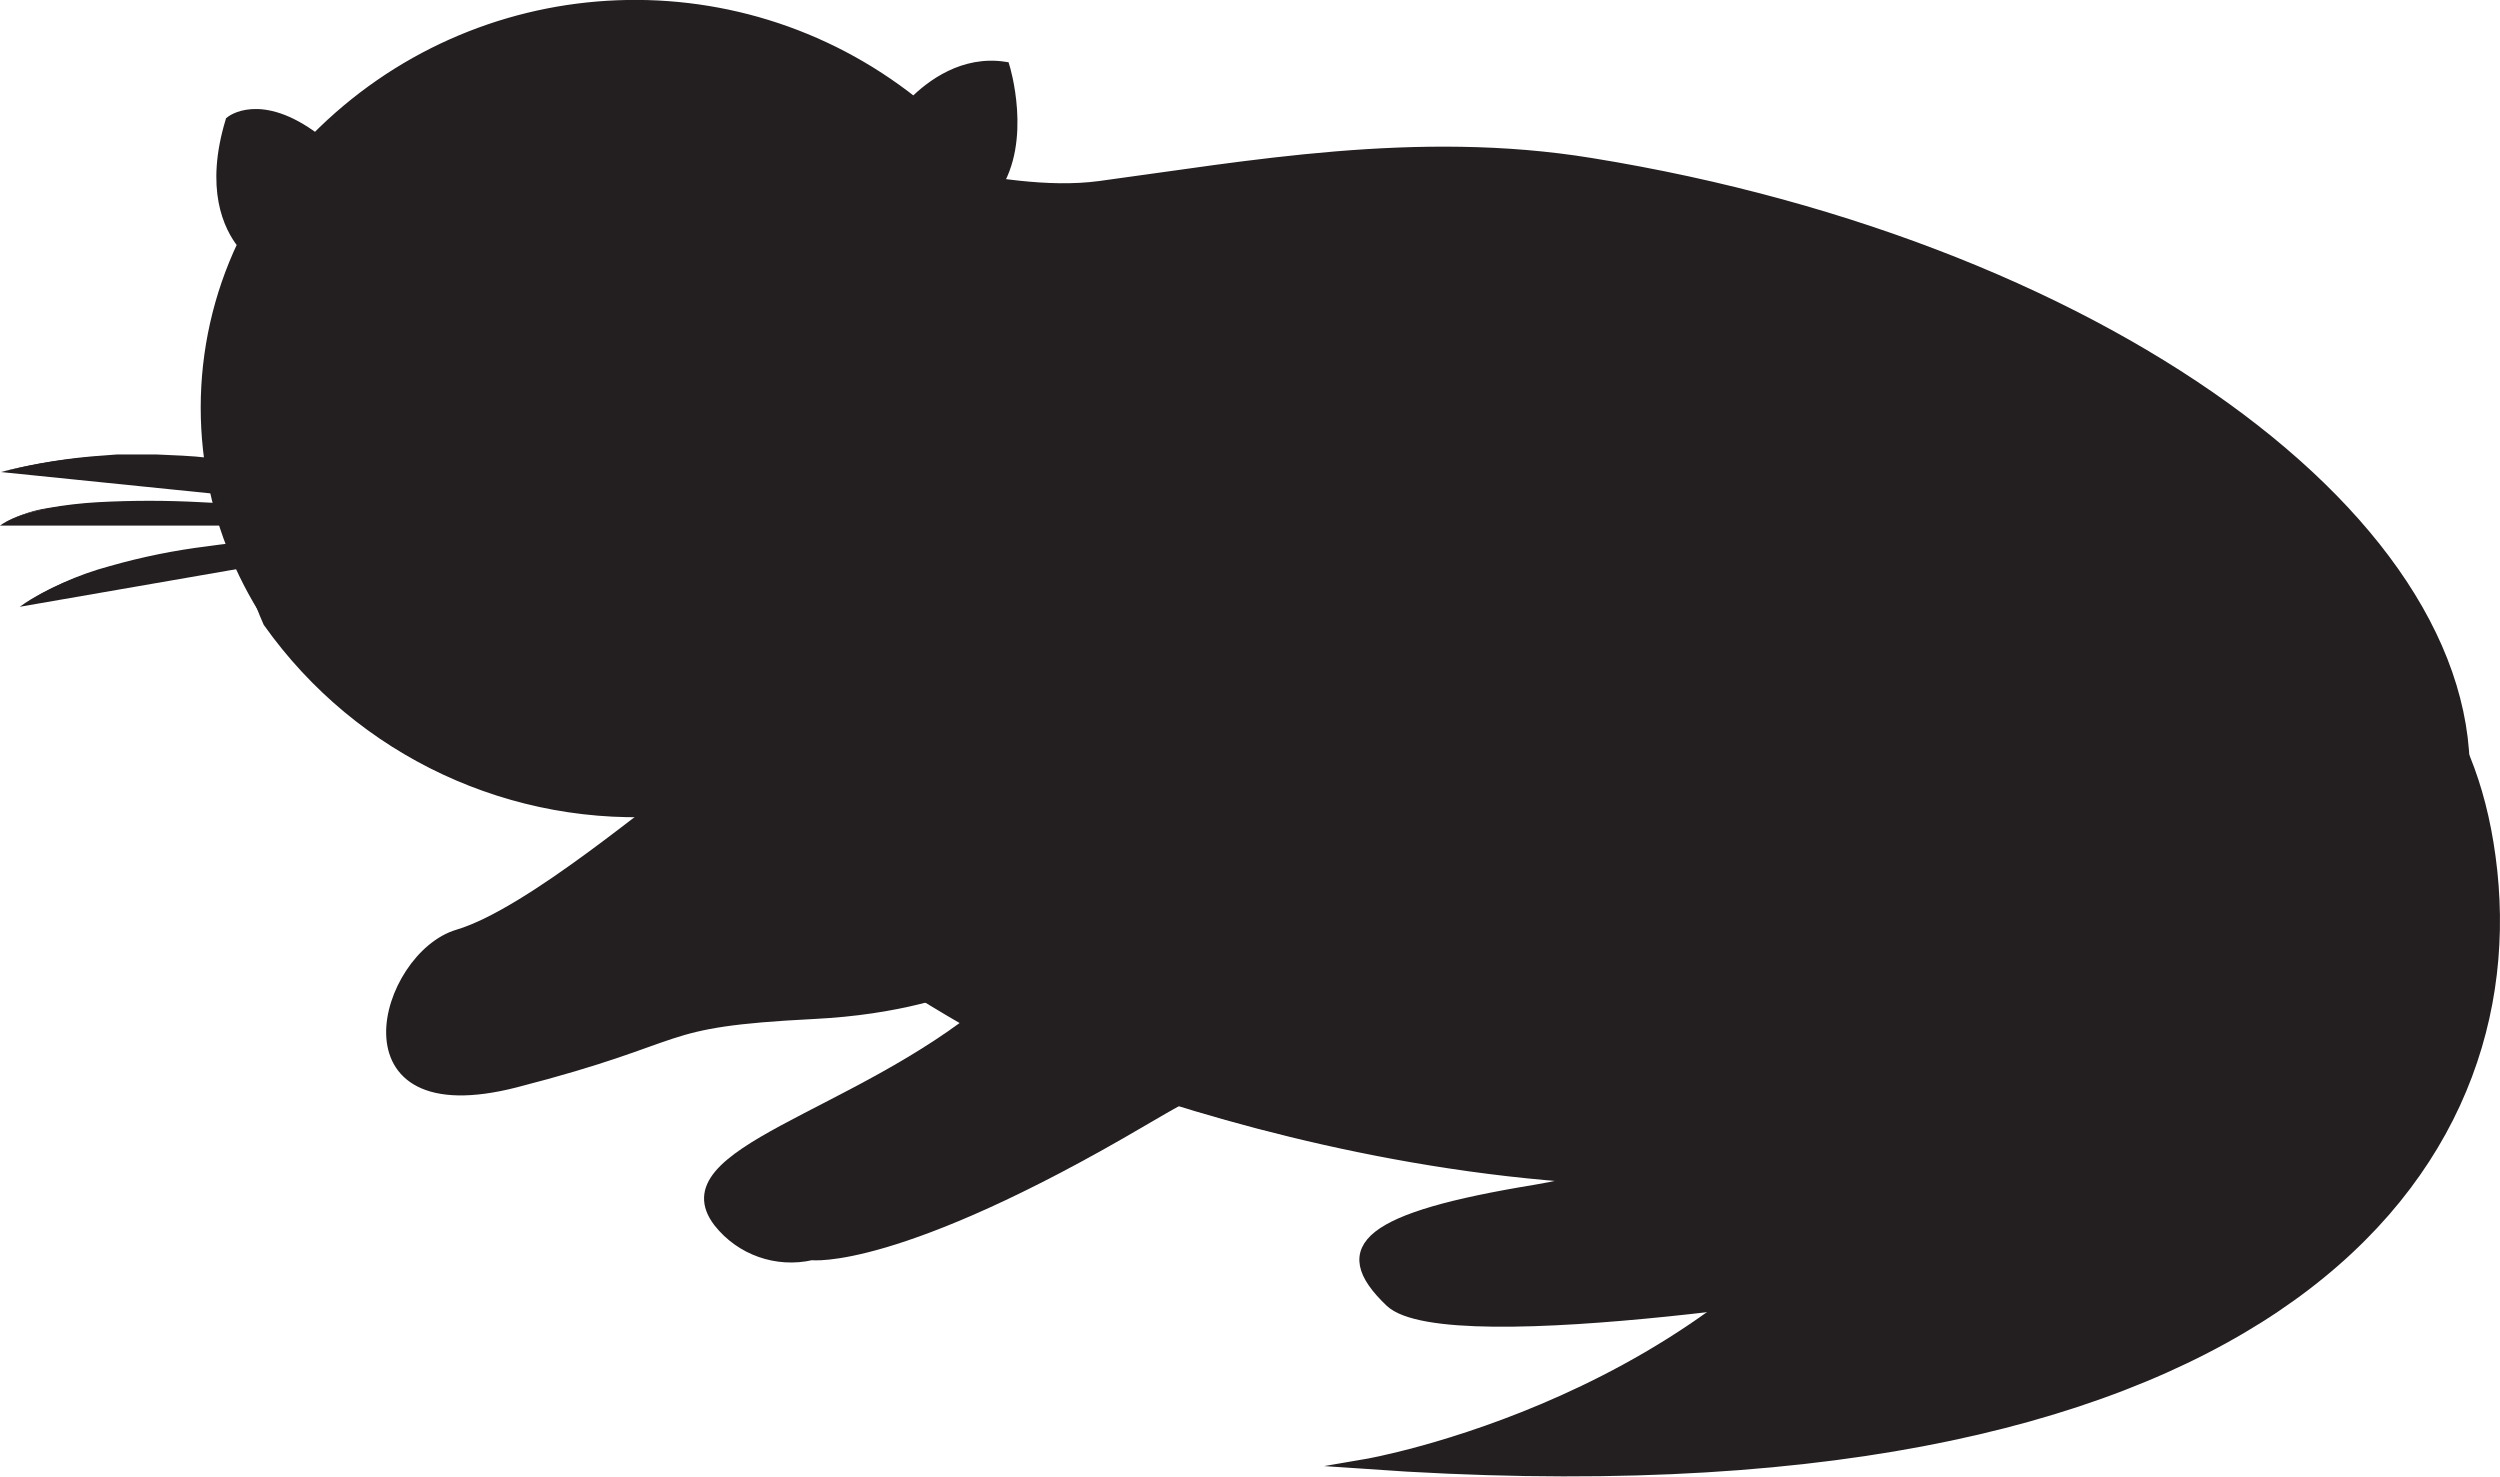
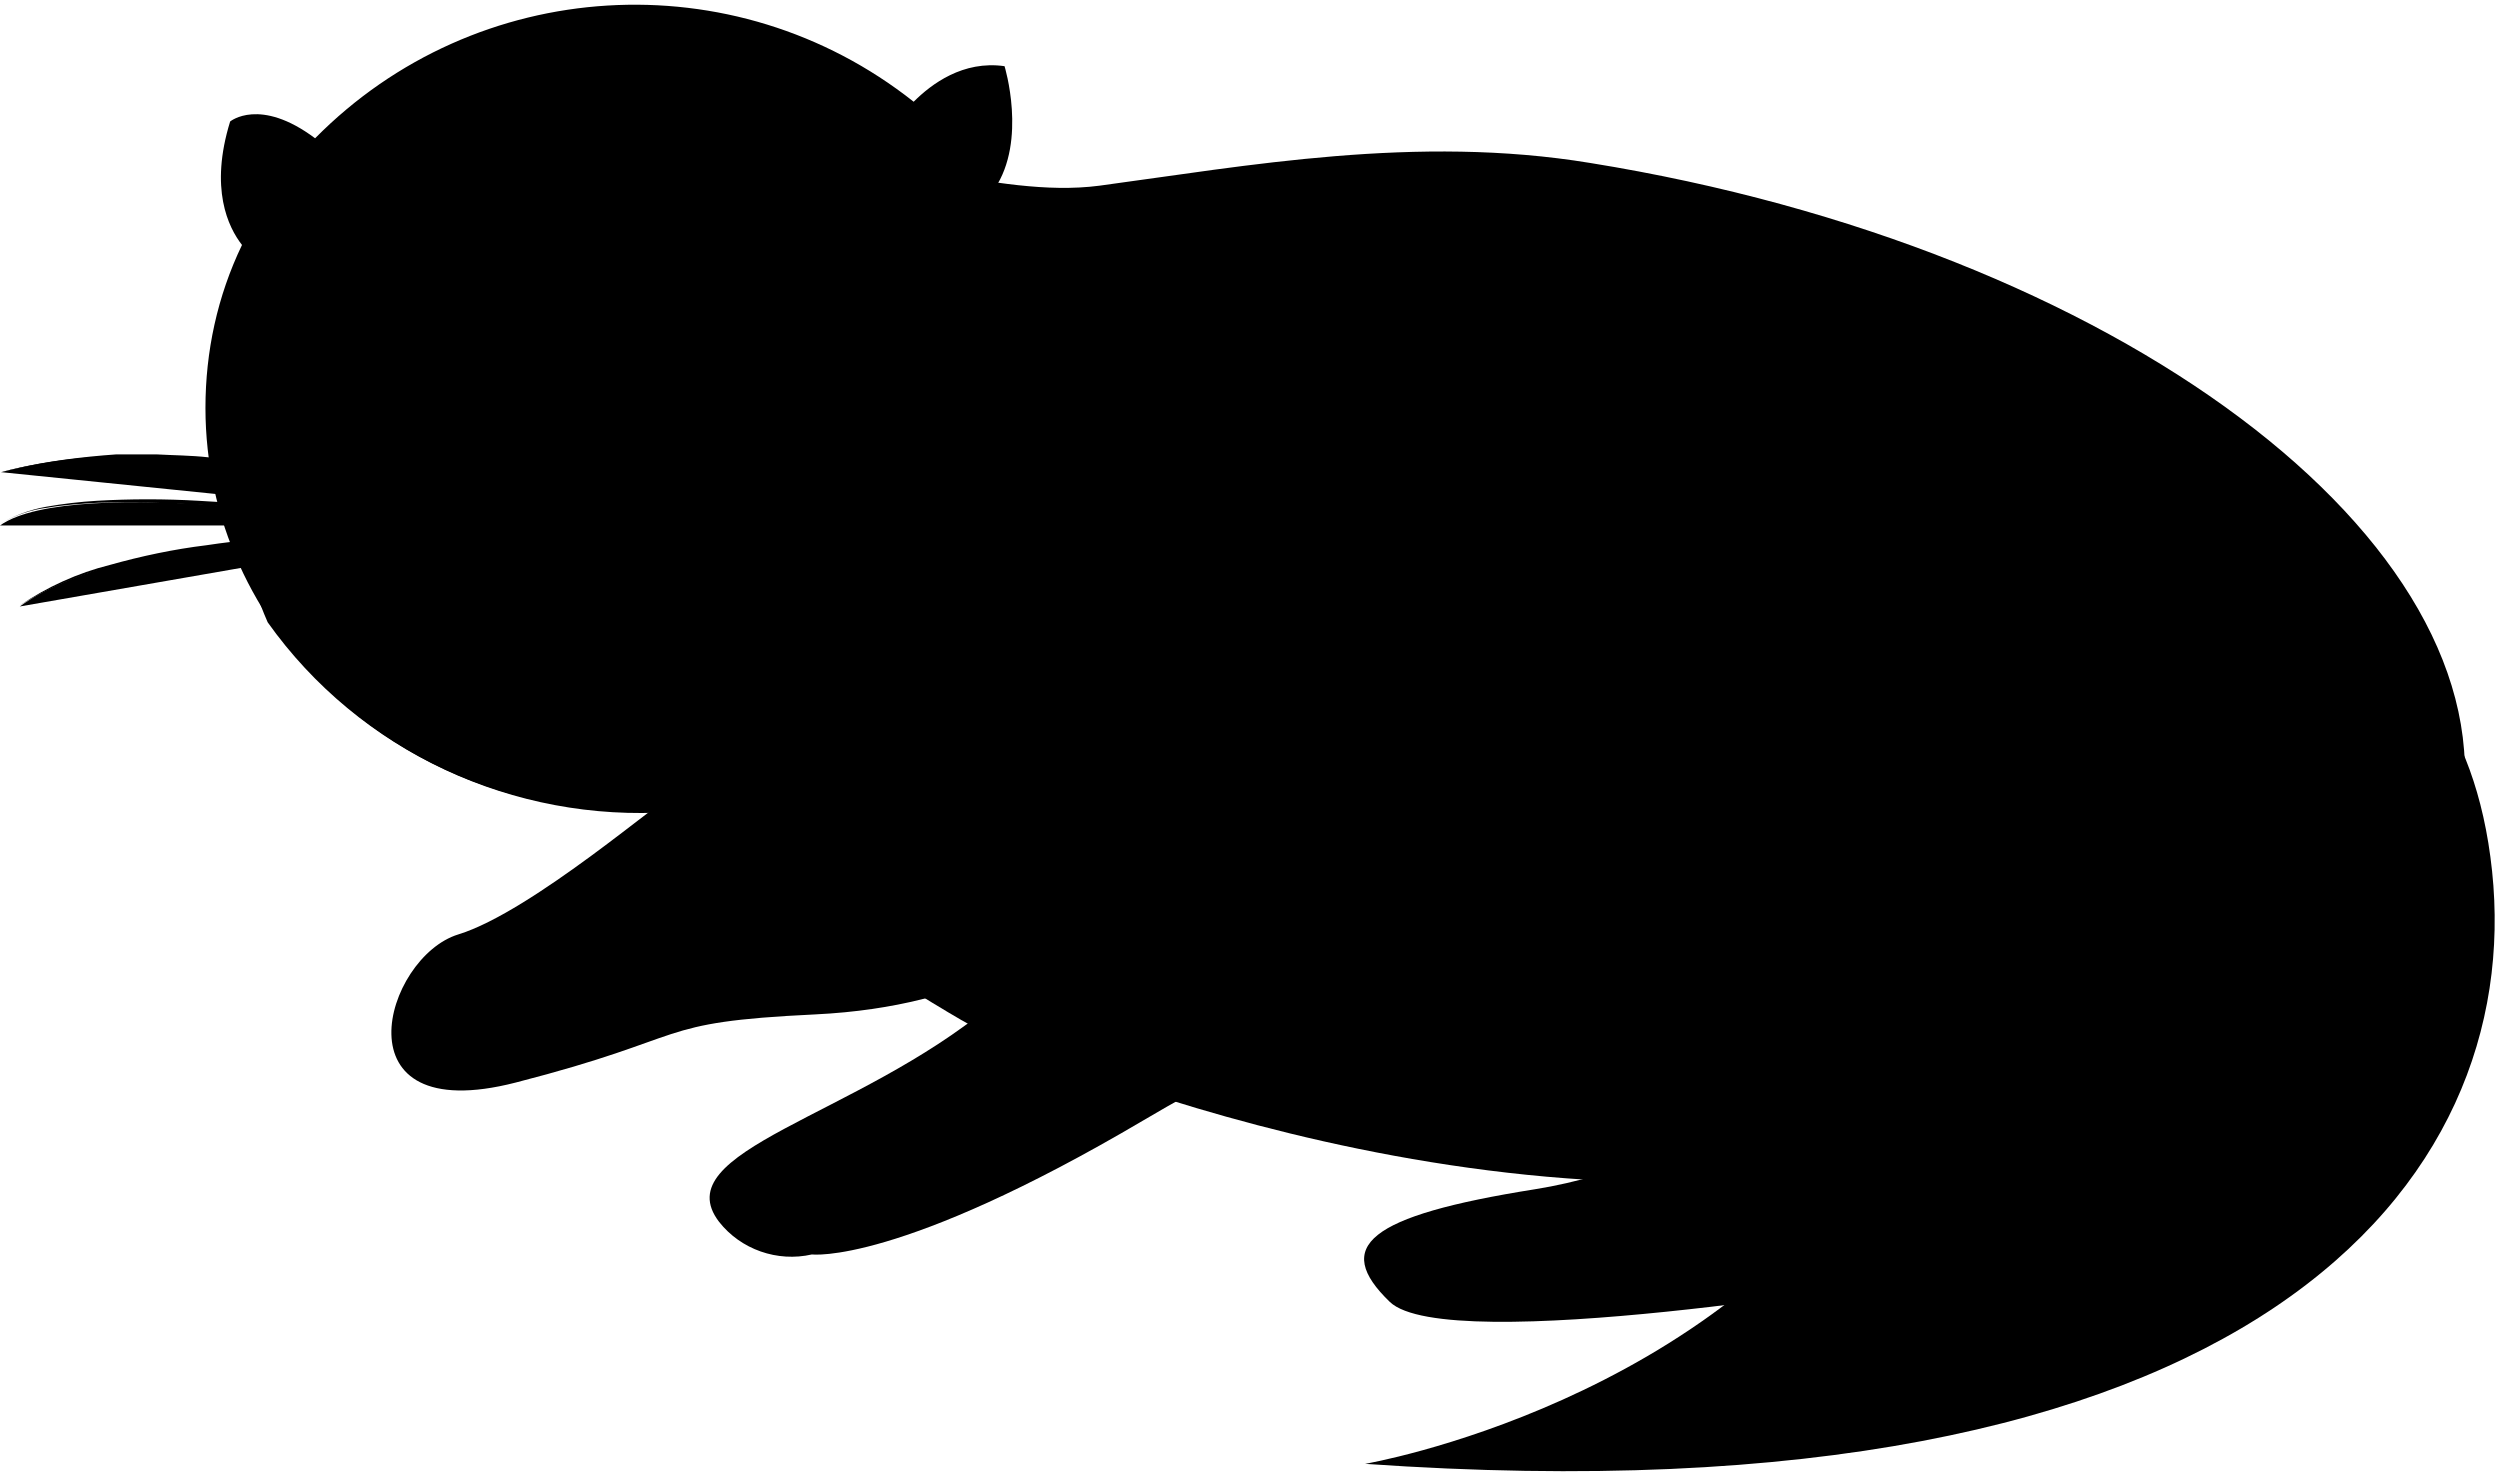
- <svg xmlns="http://www.w3.org/2000/svg" viewBox="0 0 253.1 149.44">
-   <defs>
-     <style>.cls-1,.cls-2,.cls-3{fill:#231f20;}.cls-1,.cls-2{stroke:#231f20;stroke-miterlimit:10;}.cls-2{stroke-width:1.64px;}</style>
-   </defs>
-   <g id="Layer_2" data-name="Layer 2">
+ <svg xmlns="http://www.w3.org/2000/svg" version="1.1" id="Layer_1" x="0px" y="0px" viewBox="107 -54.4 253.1 149.4" style="enable-background:new 107 -54.4 253.1 149.4;" xml:space="preserve">
+   <g id="Layer_2">
    <g id="Otter">
-       <path class="cls-1" d="M249.19,82.58c-4.53,27.87-51.35,43.44-104.56,34.78S52,79.08,56.5,51.21c2-12,8.25-29.08,23.45-34,8.38-2.75,20.71,3.05,31.42,1.61,14.91-2,32.09-5.2,49.69-2.33C214.27,25.1,253.73,54.71,249.19,82.58Z" />
-       <path class="cls-1" d="M221.52,59.07S249,56.85,252.33,88.22s-23.87,66.34-114.09,60c0,0,35.81-6.11,52.46-33.59S192.09,63.24,221.52,59.07Z" />
-       <path class="cls-1" d="M68.29,80.45c-.84,0-14.44,11.93-21.93,14.15s-12.49,19.71,5.83,15,13.6-6.1,30.25-6.94S106,95.16,106,95.16Z" />
-       <path class="cls-1" d="M100.72,19.12c3.32-4.89,1-12.37,1-12.37-4.17-.64-7.45,1.8-9.22,3.57A45.45,45.45,0,0,0,31.94,14c-5.63-4.22-8.62-1.74-8.62-1.74-2.06,6.83-.21,10.69,1.22,12.48a38.53,38.53,0,0,0-3.72,16.53c0,22.53,19.45,40.8,43.44,40.8s43.44-18.27,43.44-40.8A38.88,38.88,0,0,0,100.72,19.12Z" />
-       <path class="cls-1" d="M27.13,63S18,42.87,30.88,43.56s13.19,5.69,18.74,3.75,7.77-5.55,13.6-4.44,11.24,5.41,19.71,2.77,10.13-9.44,15.54-6.38,4.17,14.57,4,26.92,7.27,22.53,13,24c0,0,25.29,6,29.77,7,4.13,1,44.87,20.67,44.83,20.68-45.39,7.91-91.3-14.12-91.54-14.12-.41,0-24.84-14.58-30.53-21.65A45.6,45.6,0,0,1,27.13,63Z" />
-       <path class="cls-1" d="M64.4,50.54c0,1.41-2.64,4.23-5.9,4.23S52.6,52,52.6,50.54,55.24,48,58.5,48,64.4,49.12,64.4,50.54Z" />
-       <path class="cls-2" d="M42.47,61.29c.19.54,5.65,5.63,17.15.16,0,0,10.4,7.3,20.32-3.47" />
-       <ellipse class="cls-1" cx="62.21" cy="50.74" rx="1.21" ry="0.69" />
-       <path class="cls-1" d="M152.4,99.18s-11.66-.41-36.65,14.3-33.58,13.6-33.58,13.6a9.36,9.36,0,0,1-9.44-3.33c-5.48-7.15,13.88-10.55,27.48-21.93s15.54-13,16.66-12.77S149.07,87.52,152.4,99.18Z" />
-       <path class="cls-1" d="M25.4,23.19c-.26.15-2.64-4.23-.76-9.09A6.69,6.69,0,0,1,27.06,21,3.27,3.27,0,0,1,25.4,23.19Z" />
-       <path class="cls-1" d="M100.9,8s2.29,6.94-1.31,9.79C99.59,17.78,94.73,15.21,100.9,8Z" />
-       <circle class="cls-1" cx="38.1" cy="52.58" r="0.52" />
-       <circle class="cls-1" cx="44.03" cy="52.17" r="0.52" />
-       <circle class="cls-1" cx="43.88" cy="55.65" r="0.78" />
-       <circle class="cls-1" cx="75.73" cy="49.36" r="0.78" />
-       <circle class="cls-1" cx="46.95" cy="53.31" r="0.36" />
-       <circle class="cls-1" cx="72.97" cy="56.02" r="0.36" />
-       <circle class="cls-1" cx="71.25" cy="50.14" r="0.36" />
-       <circle class="cls-1" cx="38.78" cy="54.77" r="0.36" />
-       <circle class="cls-1" cx="33.62" cy="52.79" r="0.36" />
-       <circle class="cls-1" cx="79.06" cy="53.94" r="0.36" />
-       <circle class="cls-1" cx="71.51" cy="52.95" r="0.36" />
-       <circle class="cls-1" cx="82.86" cy="49.15" r="0.36" />
-       <circle class="cls-1" cx="86.61" cy="50.14" r="0.36" />
-       <circle class="cls-1" cx="68.55" cy="54.4" r="0.47" />
-       <circle class="cls-1" cx="75" cy="53.47" r="0.57" />
-       <circle class="cls-1" cx="35.65" cy="55.34" r="0.57" />
-       <circle class="cls-1" cx="83.28" cy="52.27" r="0.57" />
-       <circle class="cls-1" cx="80.05" cy="50.81" r="0.52" />
-       <circle class="cls-1" cx="37.37" cy="50.08" r="0.52" />
-       <circle class="cls-1" cx="68.5" cy="48.42" r="0.52" />
-       <circle class="cls-1" cx="40.91" cy="49.56" r="0.42" />
-       <circle class="cls-1" cx="50.02" cy="56.69" r="0.47" />
-       <circle class="cls-1" cx="29.88" cy="51.54" r="0.47" />
-       <circle class="cls-1" cx="33.88" cy="48.78" r="0.36" />
-       <path class="cls-3" d="M41.43,52S21.34,42.28.1,47.79" />
-       <path class="cls-3" d="M41.25,52.33a65.86,65.86,0,0,0-9.87-3.55,72.17,72.17,0,0,0-10.32-2c-1.74-.25-3.49-.34-5.25-.45-.87,0-1.75,0-2.63,0H11.86l-1.32.07A55.87,55.87,0,0,0,.1,47.79a56.69,56.69,0,0,1,10.43-1.68l1.32-.1h1.32c.89,0,1.77,0,2.65,0,1.77.08,3.53.13,5.29.34a72.59,72.59,0,0,1,10.43,1.86,65.9,65.9,0,0,1,10.07,3.4Z" />
-       <path class="cls-3" d="M40.81,53.21c-.42,0-33.42-5.31-40.81,0" />
-       <path class="cls-3" d="M40.81,53.62l-5.17-.75c-1.7-.23-3.4-.45-5.11-.65-3.41-.41-6.83-.75-10.26-1A98.49,98.49,0,0,0,10,51.05a41.84,41.84,0,0,0-5.12.49A12.8,12.8,0,0,0,0,53.21a12.92,12.92,0,0,1,4.82-1.77,42,42,0,0,1,5.13-.6,96.39,96.39,0,0,1,10.34,0c3.44.15,6.88.42,10.31.75s6.91.76,10.21,1.2Z" />
-       <path class="cls-3" d="M41,54.66S13.53,53.21,2,61.43" />
-       <path class="cls-3" d="M41,55.08c-3.32-.18-6.67-.19-10-.1s-6.68.31-10,.7a64.48,64.48,0,0,0-9.85,1.83A30.77,30.77,0,0,0,2,61.43a30.79,30.79,0,0,1,9.12-4.12,64.62,64.62,0,0,1,9.84-2c3.33-.47,6.67-.76,10-.91s6.71-.22,10.08-.11Z" />
-       <path class="cls-3" d="M75.57,50.29s20.09-9.68,41.33-4.16" />
-       <path class="cls-3" d="M75.39,49.92a66.32,66.32,0,0,1,10.07-3.41A72.45,72.45,0,0,1,95.9,44.66c1.75-.21,3.52-.27,5.28-.35.88,0,1.77,0,2.65,0l1.32,0,1.32.1a55.73,55.73,0,0,1,10.43,1.68,55.88,55.88,0,0,0-10.44-1.48l-1.32-.07h-1.31c-.88,0-1.76,0-2.64,0-1.75.12-3.51.21-5.25.45a72.44,72.44,0,0,0-10.32,2,65.59,65.59,0,0,0-9.87,3.56Z" />
-       <path class="cls-3" d="M76.2,51.54c.41,0,33.41-5.31,40.8,0" />
-       <path class="cls-3" d="M76.2,51.13c3.29-.44,6.8-.87,10.21-1.2s6.86-.61,10.31-.76a98.87,98.87,0,0,1,10.33,0,40.11,40.11,0,0,1,5.13.61A12.84,12.84,0,0,1,117,51.54a12.91,12.91,0,0,0-4.83-1.66,42,42,0,0,0-5.13-.5,98.36,98.36,0,0,0-10.3.21c-3.43.22-6.85.56-10.27,1-1.7.2-3.41.42-5.11.66L76.2,52Z" />
-       <path class="cls-3" d="M76,53s27.48-1.46,39,6.77" />
-       <path class="cls-3" d="M76,52.58c3.37-.11,6.72,0,10.07.11s6.7.45,10,.92a63.77,63.77,0,0,1,9.85,2A30.93,30.93,0,0,1,115,59.77a30.74,30.74,0,0,0-9.18-3.93A65.8,65.8,0,0,0,96,54c-3.32-.4-6.65-.62-10-.7s-6.69-.08-10,.09Z" />
-       <path class="cls-1" d="M190.43,106c-1.42-.87-18.05,11.66-35,14.44s-20.54,5.83-14.71,11.38,51.63-2.22,51.63-2.22S202.64,113.48,190.43,106Z" />
-       <ellipse class="cls-1" cx="44.54" cy="35.85" rx="6.08" ry="7.75" />
-       <ellipse class="cls-1" cx="77.37" cy="35.85" rx="6.08" ry="7.75" />
-       <circle class="cls-1" cx="46.79" cy="34.1" r="1.83" />
-       <circle class="cls-1" cx="79.62" cy="34.1" r="1.83" />
+       <path d="M356.2,28.1c-4.5,27.9-51.4,43.4-104.6,34.8S159,24.6,163.5-3.2c2-12,8.3-29.1,23.4-34c8.4-2.8,20.7,3,31.4,1.6    c14.9-2,32.1-5.2,49.7-2.3C321.3-29.3,360.7,0.3,356.2,28.1z" />
+       <path d="M328.5,4.6c0,0,27.5-2.2,30.8,29.2c3.3,31.4-23.9,66.3-114.1,60c0,0,35.8-6.1,52.5-33.6S299.1,8.8,328.5,4.6z" />
+       <path d="M175.3,26c-0.8,0-14.4,11.9-21.9,14.2s-12.5,19.7,5.8,15s13.6-6.1,30.3-6.9s23.6-7.5,23.6-7.5L175.3,26z" />
+       <path d="M207.7-35.3c3.3-4.9,1-12.4,1-12.4c-4.2-0.6-7.4,1.8-9.2,3.6c-18.2-14.4-44.3-12.8-60.6,3.7c-5.6-4.2-8.6-1.7-8.6-1.7    c-2.1,6.8-0.2,10.7,1.2,12.5c-2.5,5.2-3.7,10.8-3.7,16.5c0,22.5,19.5,40.8,43.4,40.8s43.4-18.3,43.4-40.8    C214.7-21.1,212.2-28.8,207.7-35.3z" />
+       <path d="M134.1,8.6c0,0-9.1-20.1,3.8-19.4c12.9,0.7,13.2,5.7,18.7,3.8c5.6-1.9,7.8-5.5,13.6-4.4s11.2,5.4,19.7,2.8    s10.1-9.4,15.5-6.4s4.2,14.6,4,26.9s7.3,22.5,13,24c0,0,25.3,6,29.8,7c4.1,1,44.9,20.7,44.8,20.7c-45.4,7.9-91.3-14.1-91.5-14.1    c-0.4,0-24.8-14.6-30.5-21.7C159,28.9,143.4,21.7,134.1,8.6z" />
+       <path d="M171.4-3.9c0,1.4-2.6,4.2-5.9,4.2s-5.9-2.8-5.9-4.2s2.6-2.5,5.9-2.5S171.4-5.3,171.4-3.9z" />
+       <path d="M149.5,6.8c0.2,0.5,5.6,5.6,17.1,0.2c0,0,10.4,7.3,20.3-3.5" />
+       <ellipse cx="169.2" cy="-3.7" rx="1.2" ry="0.7" />
+       <path d="M259.4,44.7c0,0-11.7-0.4-36.6,14.3s-33.6,13.6-33.6,13.6c-3.5,0.8-7.2-0.5-9.4-3.3c-5.5-7.2,13.9-10.6,27.5-21.9    s15.5-13,16.7-12.8S256.1,33.1,259.4,44.7z" />
+       <path d="M132.4-31.3c-0.3,0.1-2.6-4.2-0.8-9.1c2.1,1.6,3.1,4.3,2.4,6.9C133.9-32.5,133.2-31.7,132.4-31.3z" />
+       <path d="M207.9-46.4c0,0,2.3,6.9-1.3,9.8C206.6-36.7,201.7-39.2,207.9-46.4z" />
+       <circle cx="145.1" cy="-1.9" r="0.5" />
+       <circle cx="151" cy="-2.3" r="0.5" />
+       <circle cx="150.9" cy="1.2" r="0.8" />
+       <circle cx="182.7" cy="-5.1" r="0.8" />
+       <circle cx="153.9" cy="-1.1" r="0.4" />
+       <circle cx="180" cy="1.6" r="0.4" />
+       <circle cx="178.3" cy="-4.3" r="0.4" />
+       <circle cx="145.8" cy="0.3" r="0.4" />
+       <circle cx="140.6" cy="-1.7" r="0.4" />
+       <circle cx="186.1" cy="-0.5" r="0.4" />
+       <circle cx="178.5" cy="-1.5" r="0.4" />
+       <circle cx="189.9" cy="-5.3" r="0.4" />
+       <circle cx="193.6" cy="-4.3" r="0.4" />
+       <circle cx="175.6" cy="0" r="0.5" />
+       <circle cx="182" cy="-1" r="0.6" />
+       <circle cx="142.6" cy="0.9" r="0.6" />
+       <circle cx="190.3" cy="-2.2" r="0.6" />
+       <circle cx="187.1" cy="-3.6" r="0.5" />
+       <circle cx="144.4" cy="-4.4" r="0.5" />
+       <circle cx="175.5" cy="-6" r="0.5" />
+       <circle cx="147.9" cy="-4.9" r="0.4" />
+       <circle cx="157" cy="2.2" r="0.5" />
+       <circle cx="136.9" cy="-2.9" r="0.5" />
+       <circle cx="140.9" cy="-5.7" r="0.4" />
+       <path d="M148.4-2.4c0,0-20.1-9.7-41.3-4.2" />
+       <path d="M148.3-2.1c-3.2-1.4-6.5-2.6-9.9-3.5c-3.4-0.9-6.8-1.6-10.3-2c-1.7-0.3-3.5-0.3-5.3-0.5c-0.9,0-1.8,0-2.6,0h-1.3L117.5-8    c-3.5,0.1-7,0.6-10.4,1.4c3.4-0.9,6.9-1.4,10.4-1.7l1.3-0.1h1.3c0.9,0,1.8,0,2.7,0c1.8,0.1,3.5,0.1,5.3,0.3c3.5,0.4,7,1,10.4,1.9    c3.4,0.9,6.8,2,10.1,3.4L148.3-2.1z" />
+       <path d="M147.8-1.2c-0.4,0-33.4-5.3-40.8,0" />
+       <path d="M147.8-0.8l-5.2-0.8c-1.7-0.2-3.4-0.5-5.1-0.7c-3.4-0.4-6.8-0.8-10.3-1c-3.4-0.2-6.8-0.3-10.3-0.2    c-1.7,0.1-3.4,0.2-5.1,0.5c-1.7,0.2-3.4,0.8-4.9,1.7c1.5-0.9,3.1-1.5,4.8-1.8c1.7-0.3,3.4-0.5,5.1-0.6c3.4-0.2,6.9-0.2,10.3,0    c3.4,0.2,6.9,0.4,10.3,0.8c3.4,0.3,6.9,0.8,10.2,1.2V-0.8z" />
+       <path d="M148,0.2c0,0-27.5-1.5-39,6.8" />
+       <path d="M148,0.6c-3.3-0.2-6.7-0.2-10-0.1s-6.7,0.3-10,0.7c-3.3,0.4-6.6,1-9.8,1.8c-3.2,0.8-6.3,2.1-9.2,3.9    c2.8-1.9,5.9-3.3,9.1-4.1c3.2-0.9,6.5-1.6,9.8-2c3.3-0.5,6.7-0.8,10-0.9c3.3-0.2,6.7-0.2,10.1-0.1L148,0.6z" />
+       <path d="M182.6-4.2c0,0,20.1-9.7,41.3-4.2" />
+       <path d="M182.4-4.5c3.3-1.4,6.6-2.5,10.1-3.4c3.4-0.9,6.9-1.5,10.4-1.8c1.8-0.2,3.5-0.3,5.3-0.3c0.9,0,1.8,0,2.7,0h1.3l1.3,0.1    c3.5,0.2,7,0.8,10.4,1.7c-3.4-0.8-6.9-1.3-10.4-1.5l-1.3-0.1h-1.3c-0.9,0-1.8,0-2.6,0c-1.8,0.1-3.5,0.2-5.3,0.5    c-3.5,0.4-6.9,1.1-10.3,2c-3.4,0.9-6.7,2.1-9.9,3.6L182.4-4.5z" />
+       <path d="M183.2-2.9c0.4,0,33.4-5.3,40.8,0" />
+       <path d="M183.2-3.3c3.3-0.4,6.8-0.9,10.2-1.2c3.4-0.3,6.9-0.6,10.3-0.8c3.4-0.2,6.9-0.2,10.3,0c1.7,0.1,3.4,0.3,5.1,0.6    c1.7,0.3,3.3,0.9,4.8,1.8c-1.5-0.9-3.1-1.4-4.8-1.7c-1.7-0.3-3.4-0.4-5.1-0.5c-3.4-0.1-6.9,0-10.3,0.2c-3.4,0.2-6.8,0.6-10.3,1    c-1.7,0.2-3.4,0.4-5.1,0.7l-5.2,0.8V-3.3z" />
+       <path d="M183-1.4c0,0,27.5-1.5,39,6.8" />
+       <path d="M183-1.9c3.4-0.1,6.7,0,10.1,0.1c3.3,0.1,6.7,0.5,10,0.9c3.3,0.4,6.6,1.1,9.8,2c3.2,0.9,6.3,2.3,9.1,4.2    c-2.8-1.8-5.9-3.1-9.2-3.9c-3.2-0.9-6.5-1.5-9.8-1.8c-3.3-0.4-6.6-0.6-10-0.7s-6.7-0.1-10,0.1V-1.9z" />
+       <path d="M297.4,51.6c-1.4-0.9-18,11.7-35,14.4s-20.5,5.8-14.7,11.4s51.6-2.2,51.6-2.2S309.6,59,297.4,51.6z" />
+       <ellipse cx="151.5" cy="-18.6" rx="6.1" ry="7.8" />
+       <ellipse cx="184.4" cy="-18.6" rx="6.1" ry="7.8" />
+       <circle cx="153.8" cy="-20.3" r="1.8" />
+       <circle cx="186.6" cy="-20.3" r="1.8" />
    </g>
  </g>
</svg>
